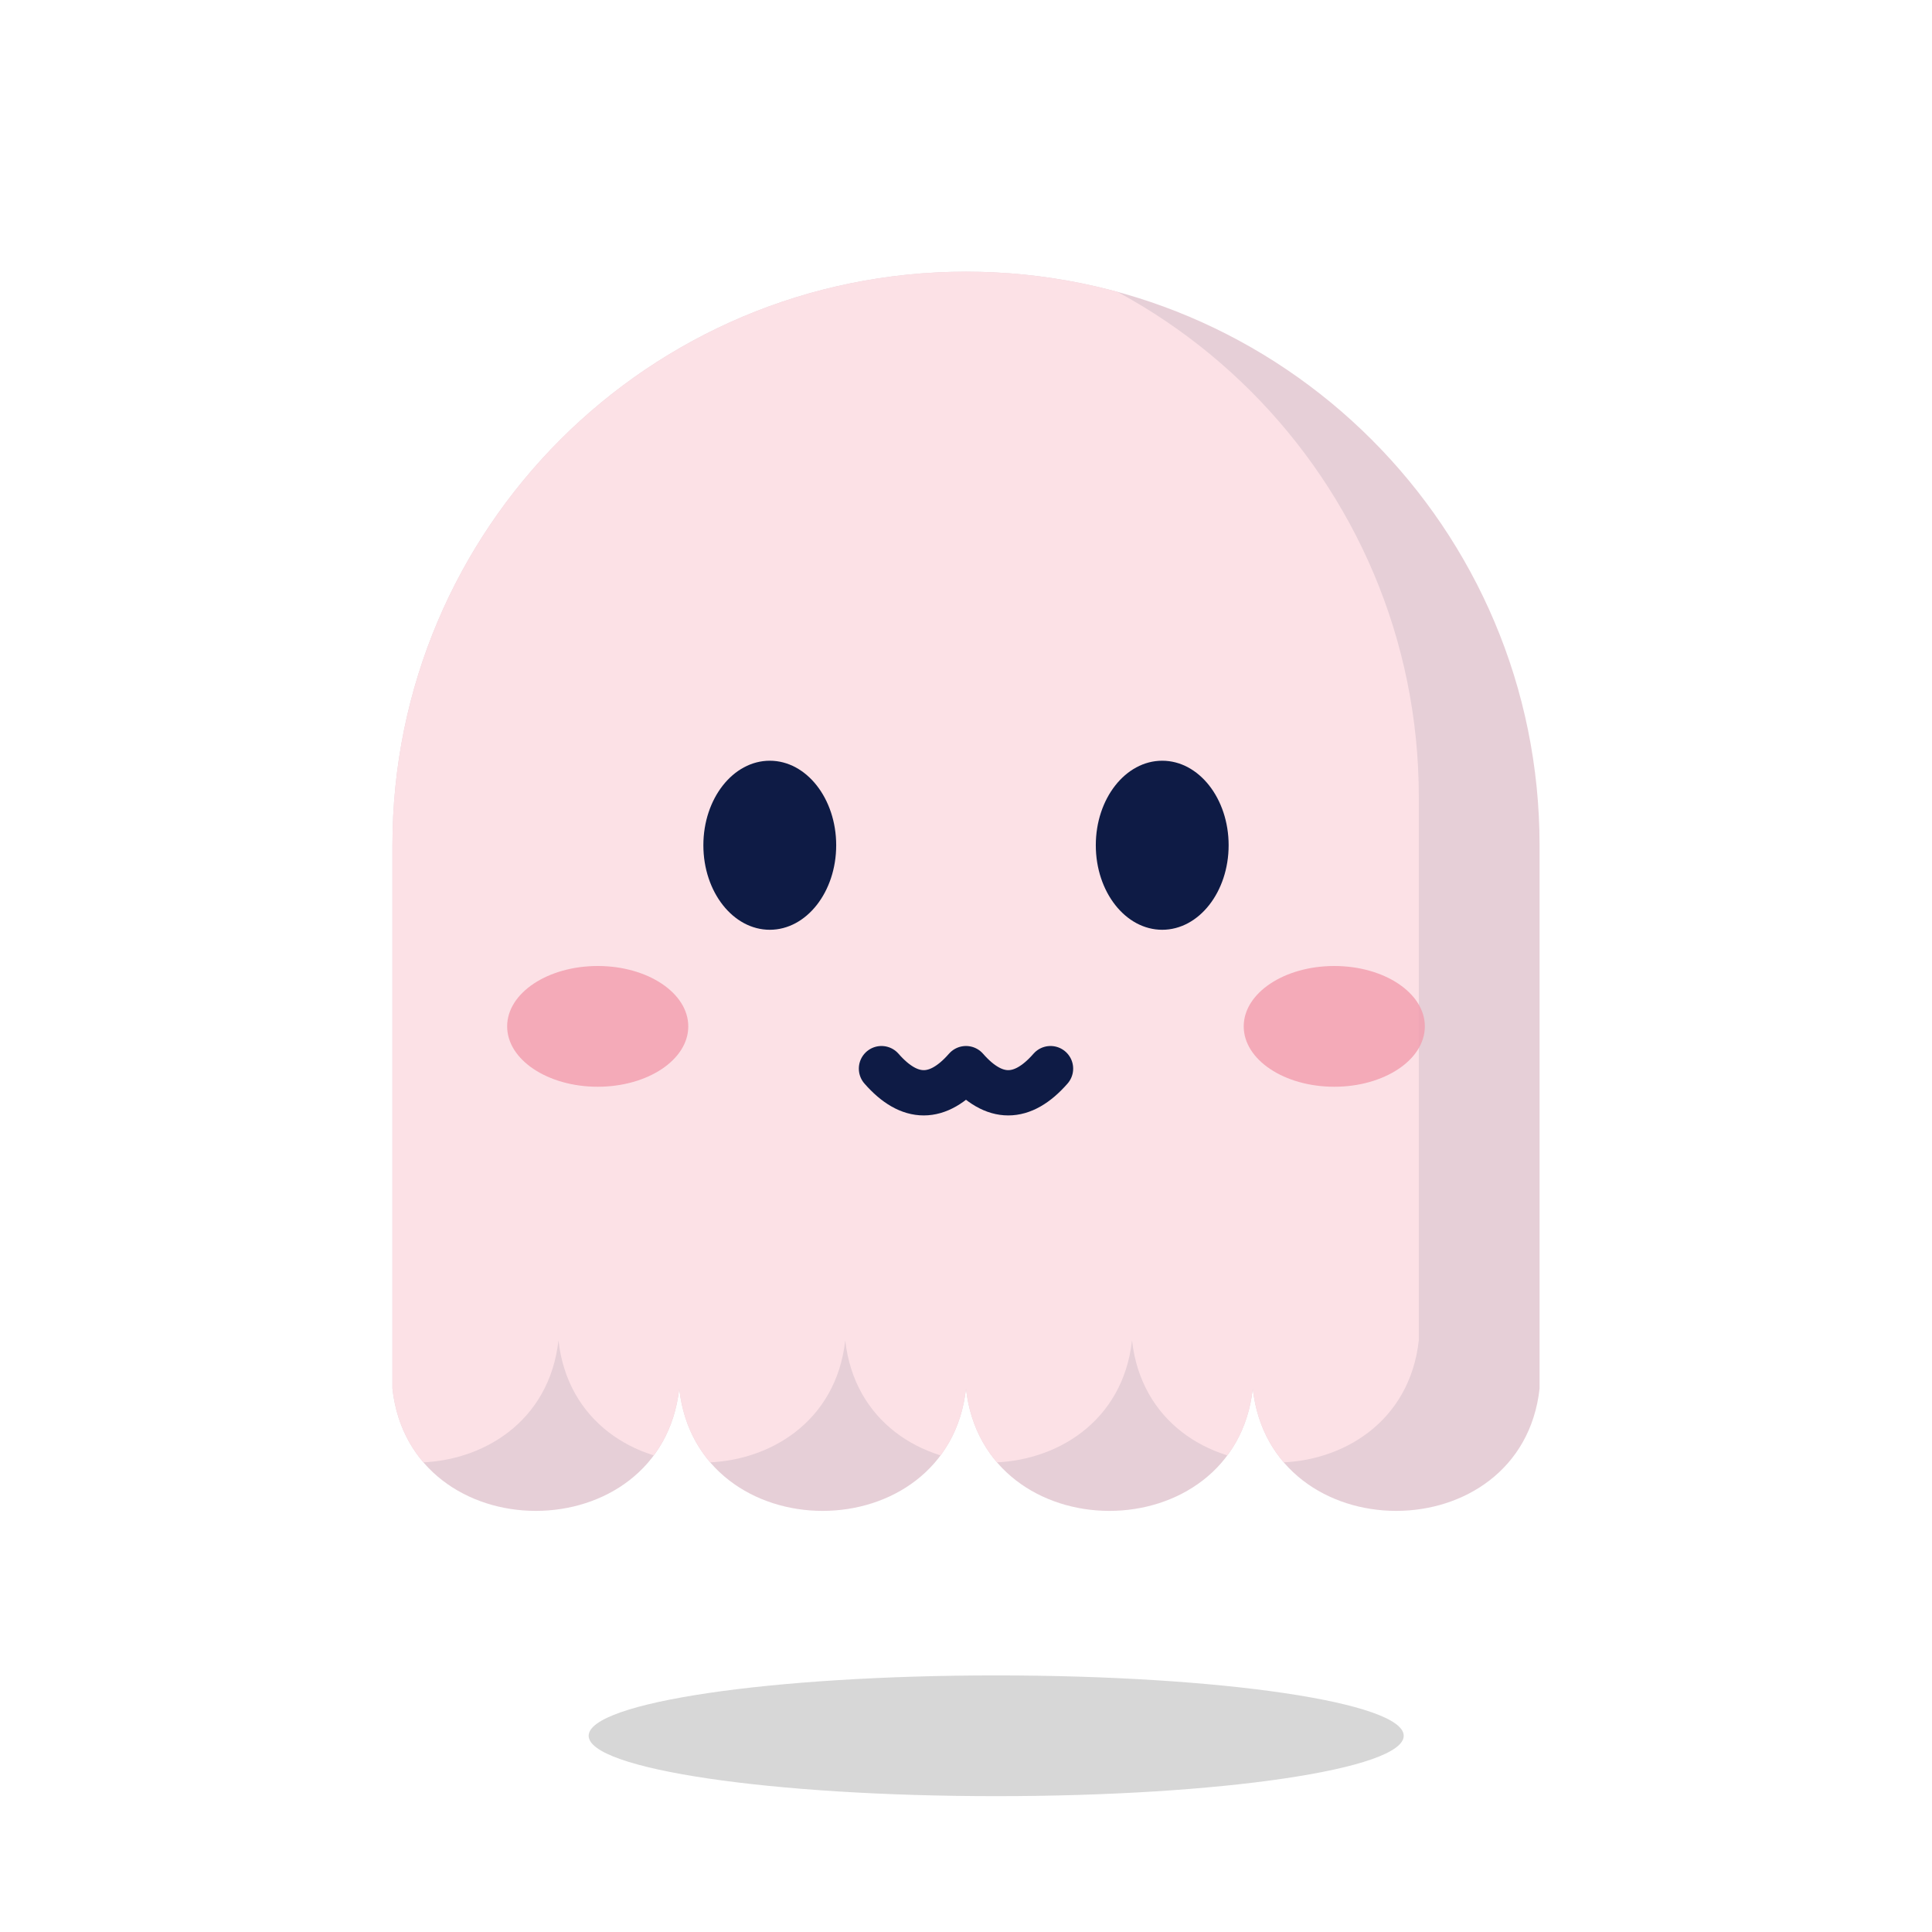
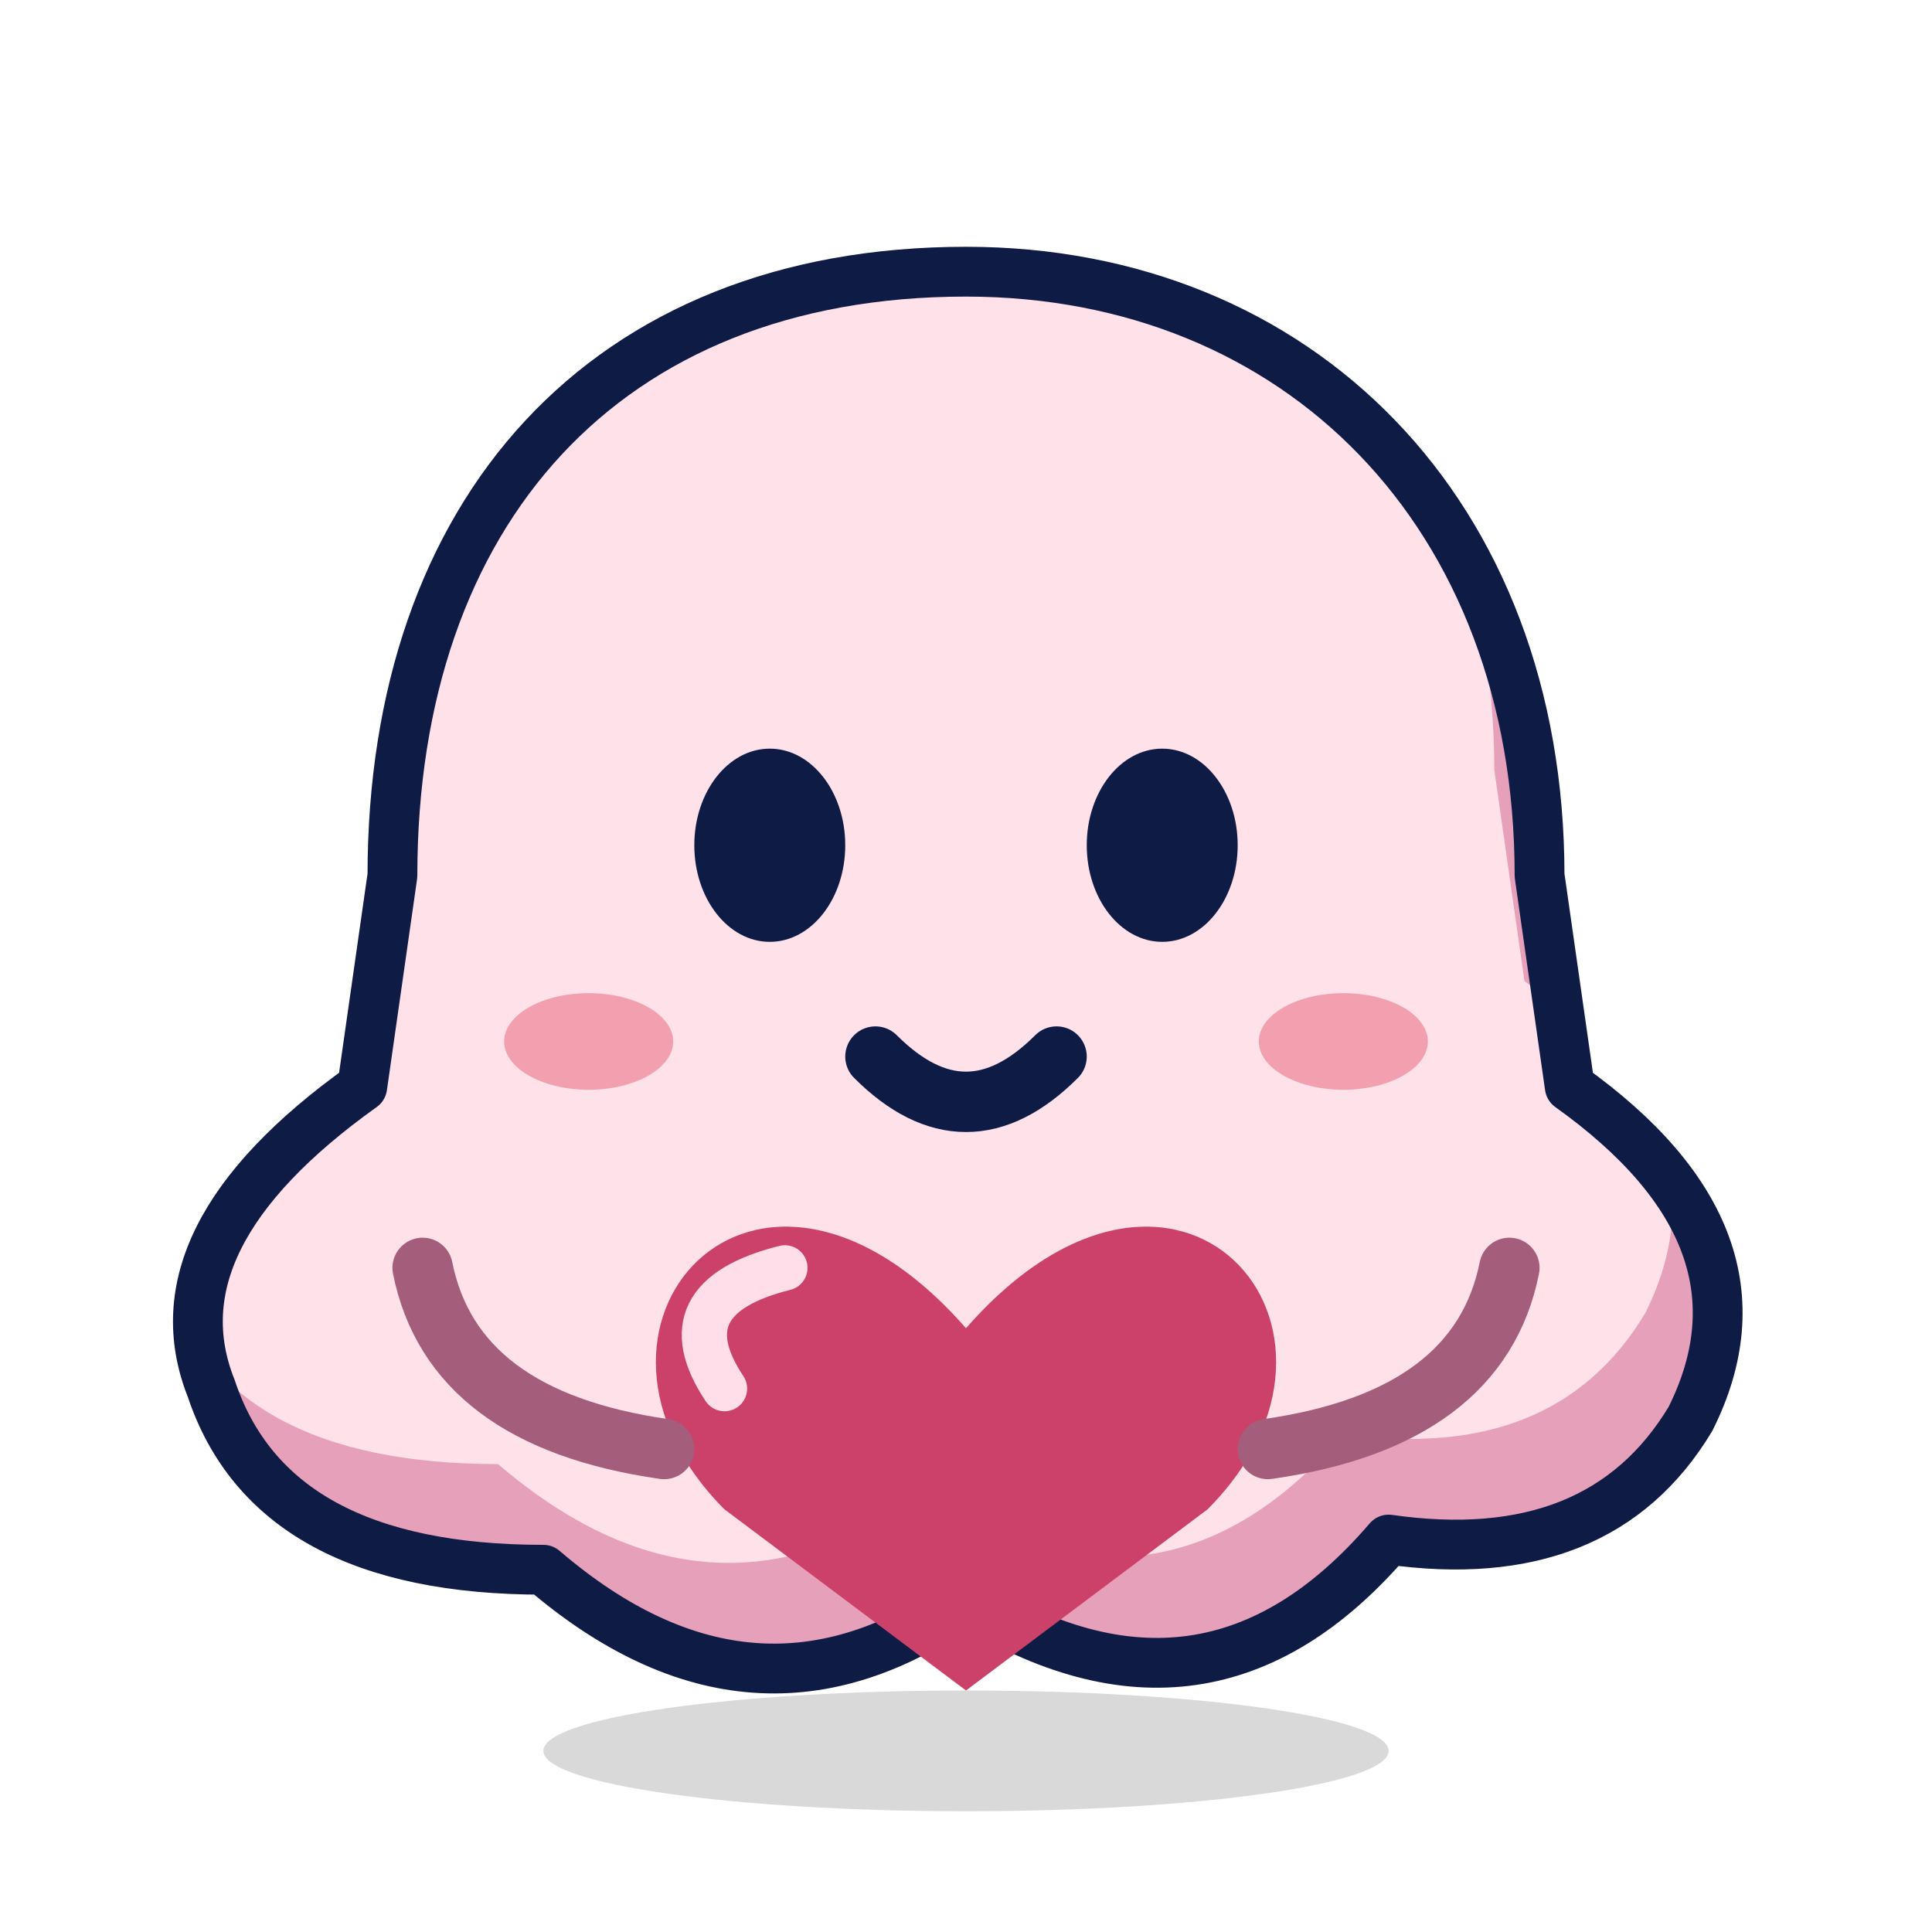
<svg xmlns="http://www.w3.org/2000/svg" viewBox="0 0 64 64">
  <defs>
-     <clipPath id="g">
-       <path d="M13 46V28C13 17.5 21.5 9 32 9C42.5 9 51 17.5 51 28V46C50.4 51.4 42.1 51.4 41.5 46C40.9 51.4 32.6 51.4 32 46C31.4 51.4 23.1 51.4 22.5 46C21.9 51.4 13.6 51.4 13 46Z" />
+     <clipPath id="body">
+       <path d="M13 29C13 17 20 9 32 9C43 9 51 17 51 29l1 7q7 5 4 11q-3 5-10 4q-6 7-14 2q-7 5-14-1q-9 0-11-6q-2-5 5-10Z" />
    </clipPath>
  </defs>
-   <ellipse cx="33" cy="57.5" rx="13.5" ry="2" fill="#000" opacity=".16" />
-   <path d="M13 46V28C13 17.5 21.5 9 32 9C42.5 9 51 17.5 51 28V46C50.4 51.4 42.1 51.4 41.5 46C40.9 51.4 32.6 51.4 32 46C31.4 51.4 23.1 51.4 22.5 46C21.9 51.4 13.6 51.4 13 46Z" fill="#FCE1E6" />
-   <g clip-path="url(#g)">
-     <rect width="64" height="64" fill="#0E1B45" opacity=".09" />
-     <path d="M13 46V28C13 17.5 21.5 9 32 9C42.5 9 51 17.5 51 28V46C50.4 51.4 42.1 51.4 41.5 46C40.9 51.4 32.6 51.4 32 46C31.4 51.4 23.1 51.4 22.5 46C21.9 51.4 13.6 51.4 13 46Z" fill="#FCE1E6" transform="translate(-4 -1.6)" />
+   <ellipse cx="32" cy="58" rx="14" ry="2" fill="#00000026" />
+   <g clip-path="url(#body)">
+     <path d="M13 29C13 17 20 9 32 9C43 9 51 17 51 29l1 7q7 5 4 11q-3 5-10 4q-6 7-14 2q-7 5-14-1q-9 0-11-6q-2-5 5-10Z" fill="#E7A0B9" />
+     <path d="M13 29C13 17 20 9 32 9C43 9 51 17 51 29l1 7q7 5 4 11q-3 5-10 4q-6 7-14 2q-7 5-14-1q-9 0-11-6q-2-5 5-10Z" fill="#FFE1E9" transform="translate(-1.5 -3.5)" />
  </g>
-   <ellipse cx="25.5" cy="28" rx="2.2" ry="2.8" fill="#0E1B45" />
-   <ellipse cx="38.5" cy="28" rx="2.2" ry="2.8" fill="#0E1B45" />
-   <ellipse cx="19.8" cy="34" rx="3" ry="2" fill="#F2A0B0" opacity=".85" />
-   <ellipse cx="44.2" cy="34" rx="3" ry="2" fill="#F2A0B0" opacity=".85" />
-   <path d="M29.2 35.4Q30.6 37 32 35.4Q33.4 37 34.8 35.4" stroke="#0E1B45" stroke-width="1.5" stroke-linecap="round" stroke-linejoin="round" fill="none" />
+   <path d="M13 29C13 17 20 9 32 9C43 9 51 17 51 29l1 7q7 5 4 11q-3 5-10 4q-6 7-14 2q-7 5-14-1q-9 0-11-6q-2-5 5-10Z" fill="none" stroke="#0E1B45" stroke-width="1.65" stroke-linejoin="round" />
+   <ellipse cx="25.5" cy="28" rx="2.5" ry="3.2" fill="#0E1B45" />
+   <ellipse cx="38.5" cy="28" rx="2.5" ry="3.2" fill="#0E1B45" />
+   <ellipse cx="19.5" cy="34.5" rx="2.8" ry="1.6" fill="#F2A0B0" />
+   <ellipse cx="44.5" cy="34.5" rx="2.8" ry="1.6" fill="#F2A0B0" />
+   <path d="M29 35q3 3 6 0" fill="none" stroke="#0E1B45" stroke-width="2" stroke-linecap="round" stroke-linejoin="round" />
+   <path d="M32 44C25 36 18 44 24 50l8 6l8-6c6-6-1-14-8-6Z" fill="#CB416A" />
+   <path d="M24 46q-2-3 2-4" fill="none" stroke="#FFDDE9" stroke-width="1.5" stroke-linecap="round" stroke-linejoin="round" />
+   <path d="M14 42q1 5 8 6m28-6q-1 5-8 6" fill="none" stroke="#A45D7A" stroke-width="2" stroke-linecap="round" stroke-linejoin="round" />
</svg>
